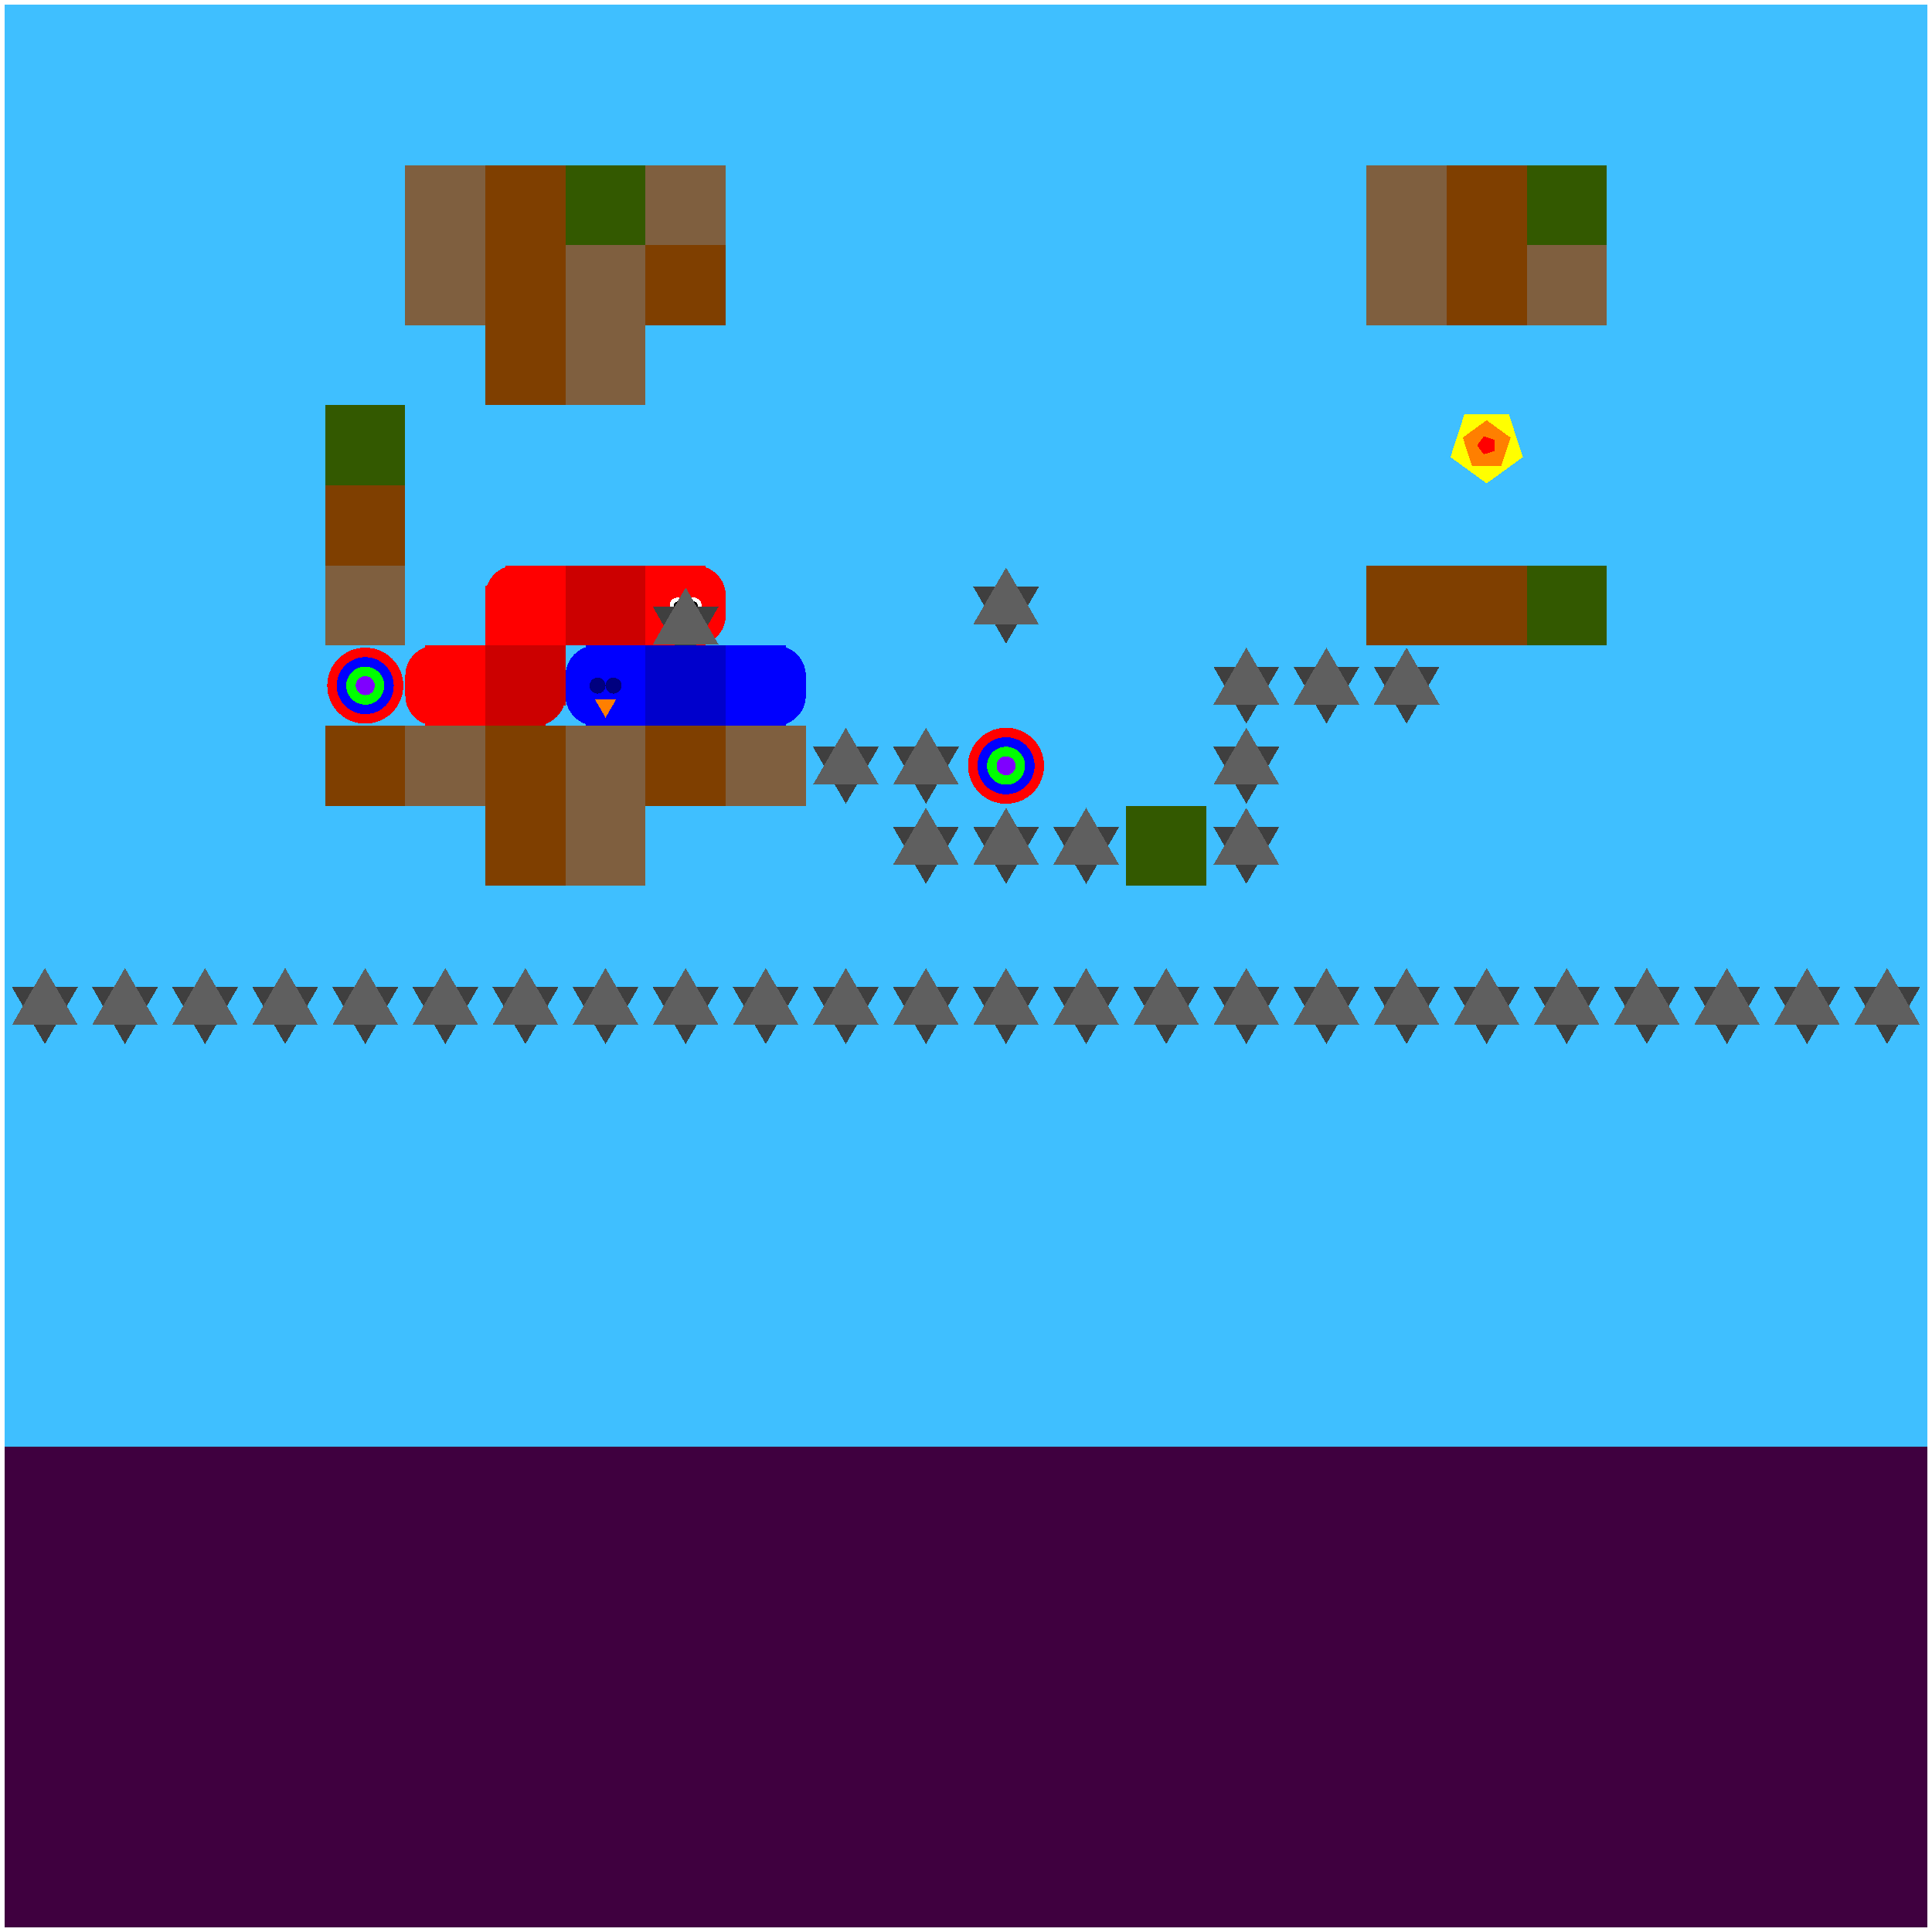
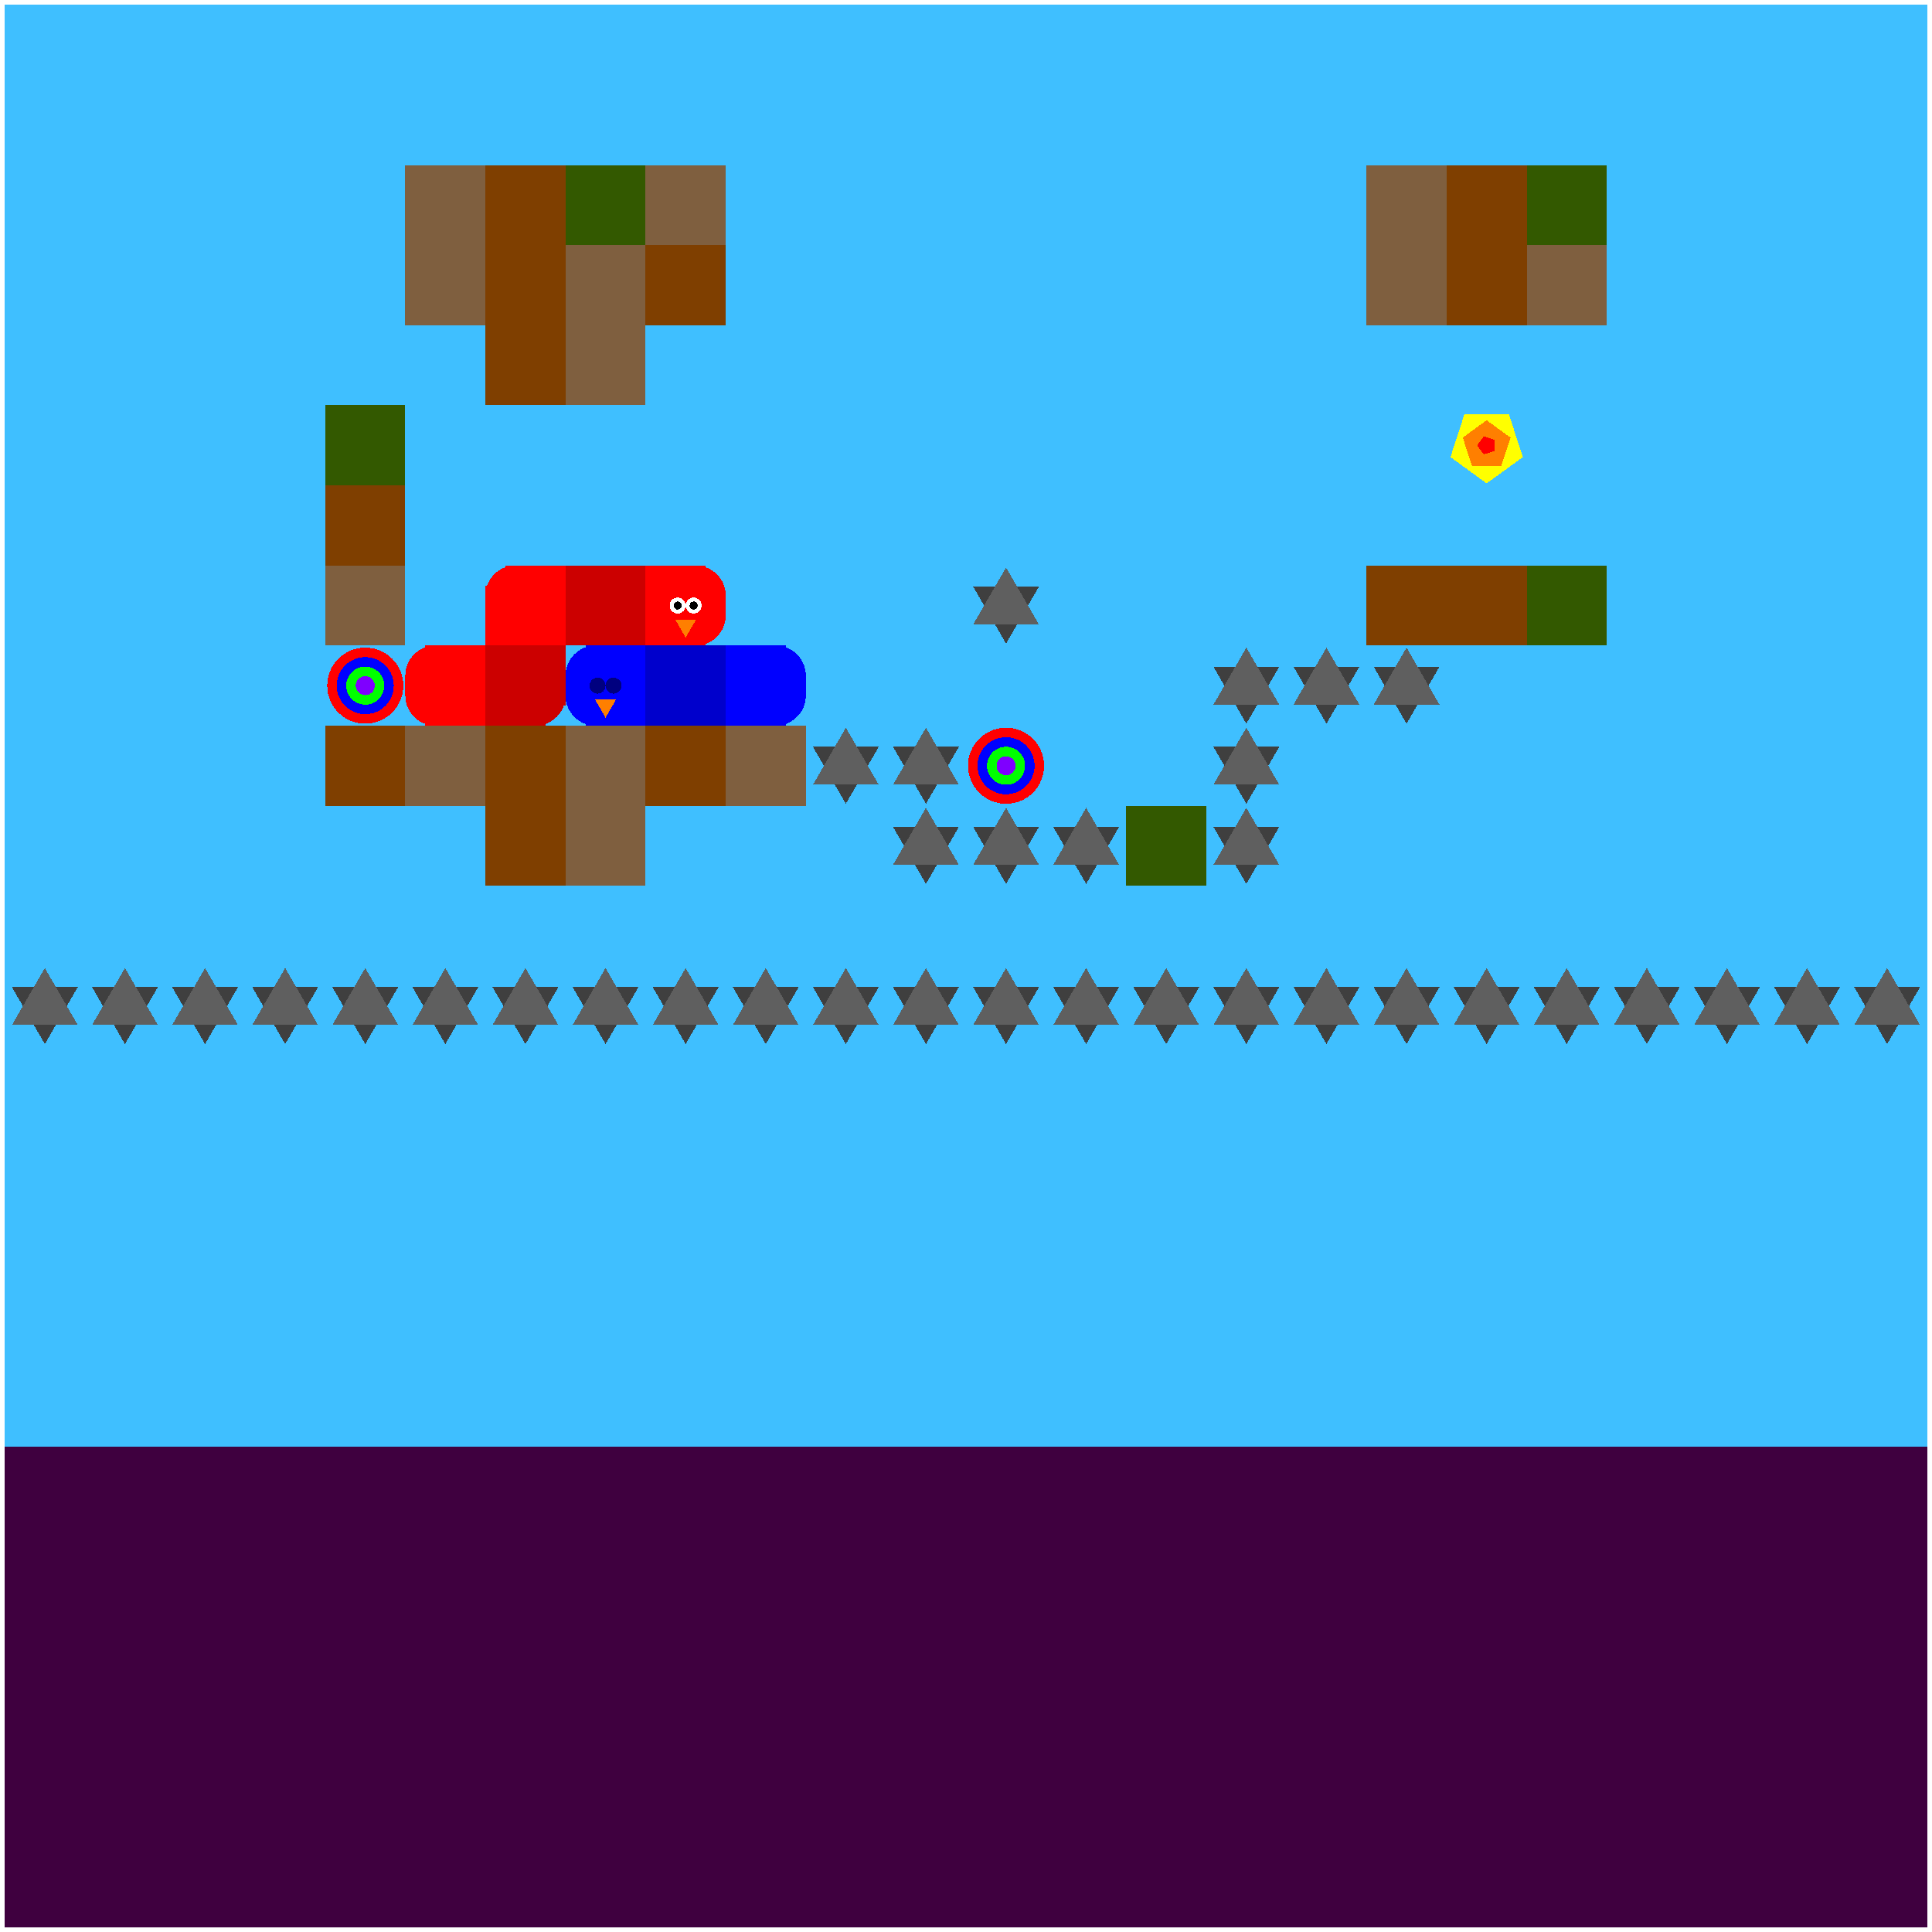
<svg xmlns="http://www.w3.org/2000/svg" version="1.1" width="403" height="403" viewBox="-1 -1 402 402" preserveAspectRatio="none" shape-rendering="crispEdges">
  <rect x="0" y="0" width="400" height="300" style="fill:rgb(63,191,255);" />
  <rect x="0" y="300" width="400" height="100" style="fill:rgb(63,0,63);" />
  <polygon points="8.333,216.25 15.189,204.375 1.477,204.375 8.333,216.25 " style="fill:rgb(63,63,63)" />
  <polygon points="15.189,212.292 8.333,200.417 1.477,212.292 15.189,212.292 " style="fill:rgb(95,95,95)" />
  <polygon points="25,216.25 31.856,204.375 18.144,204.375 25,216.25 " style="fill:rgb(63,63,63)" />
  <polygon points="31.856,212.292 25,200.417 18.144,212.292 31.856,212.292 " style="fill:rgb(95,95,95)" />
  <polygon points="41.667,216.25 48.523,204.375 34.811,204.375 41.667,216.25 " style="fill:rgb(63,63,63)" />
  <polygon points="48.523,212.292 41.667,200.417 34.811,212.292 48.523,212.292 " style="fill:rgb(95,95,95)" />
  <polygon points="58.333,216.25 65.189,204.375 51.477,204.375 58.333,216.25 " style="fill:rgb(63,63,63)" />
  <polygon points="65.189,212.292 58.333,200.417 51.477,212.292 65.189,212.292 " style="fill:rgb(95,95,95)" />
  <rect x="66.667" y="83.333" width="16.667" height="16.667" style="fill:rgb(51,89,0);" />
  <rect x="66.667" y="100" width="16.667" height="16.667" style="fill:rgb(127,63,0);" />
  <rect x="66.667" y="116.667" width="16.667" height="16.667" style="fill:rgb(127,95,63);" />
  <circle cx="75" cy="141.667" r="7.917" style="fill:rgb(255,0,0);stroke-width:1" />
  <circle cx="75" cy="141.667" r="5.938" style="fill:rgb(0,0,255);stroke-width:1" />
  <circle cx="75" cy="141.667" r="3.958" style="fill:rgb(0,255,0);stroke-width:1" />
  <circle cx="75" cy="141.667" r="1.979" style="fill:rgb(127,0,255);stroke-width:1" />
  <rect x="66.667" y="150" width="16.667" height="16.667" style="fill:rgb(127,63,0);" />
  <polygon points="75,216.25 81.856,204.375 68.144,204.375 75,216.25 " style="fill:rgb(63,63,63)" />
  <polygon points="81.856,212.292 75,200.417 68.144,212.292 81.856,212.292 " style="fill:rgb(95,95,95)" />
  <g style="fill:rgb(127,95,63);">
    <rect x="83.333" y="33.333" width="16.667" height="16.667" />
    <rect x="83.333" y="50" width="16.667" height="16.667" />
    <rect x="83.333" y="150" width="16.667" height="16.667" />
  </g>
  <polygon points="91.667,216.25 98.523,204.375 84.811,204.375 91.667,216.25 " style="fill:rgb(63,63,63)" />
  <polygon points="98.523,212.292 91.667,200.417 84.811,212.292 98.523,212.292 " style="fill:rgb(95,95,95)" />
  <g style="fill:rgb(127,63,0);">
    <rect x="100" y="33.333" width="16.667" height="16.667" />
    <rect x="100" y="50" width="16.667" height="16.667" />
    <rect x="100" y="66.667" width="16.667" height="16.667" />
    <rect x="100" y="150" width="16.667" height="16.667" />
    <rect x="100" y="166.667" width="16.667" height="16.667" />
  </g>
  <polygon points="108.333,216.25 115.189,204.375 101.477,204.375 108.333,216.25 " style="fill:rgb(63,63,63)" />
  <polygon points="115.189,212.292 108.333,200.417 101.477,212.292 115.189,212.292 " style="fill:rgb(95,95,95)" />
  <rect x="116.667" y="33.333" width="16.667" height="16.667" style="fill:rgb(51,89,0);" />
  <g style="fill:rgb(127,95,63);">
    <rect x="116.667" y="50" width="16.667" height="16.667" />
    <rect x="116.667" y="66.667" width="16.667" height="16.667" />
    <rect x="116.667" y="150" width="16.667" height="16.667" />
    <rect x="116.667" y="166.667" width="16.667" height="16.667" />
  </g>
  <polygon points="125,216.25 131.856,204.375 118.144,204.375 125,216.25 " style="fill:rgb(63,63,63)" />
  <polygon points="131.856,212.292 125,200.417 118.144,212.292 131.856,212.292 " style="fill:rgb(95,95,95)" />
  <rect x="133.333" y="33.333" width="16.667" height="16.667" style="fill:rgb(127,95,63);" />
-   <rect x="133.333" y="50" width="16.667" height="16.667" style="fill:rgb(127,63,0);" />
-   <polygon points="141.667,132.917 148.523,121.042 134.811,121.042 141.667,132.917 " style="fill:rgb(63,63,63)" />
-   <polygon points="148.523,128.958 141.667,117.083 134.811,128.958 148.523,128.958 " style="fill:rgb(95,95,95)" />
-   <rect x="133.333" y="150" width="16.667" height="16.667" style="fill:rgb(127,63,0);" />
+   <g style="fill:rgb(127,63,0);">
+     <rect x="133.333" y="50" width="16.667" height="16.667" />
+     <rect x="133.333" y="150" width="16.667" height="16.667" />
+   </g>
  <polygon points="141.667,216.25 148.523,204.375 134.811,204.375 141.667,216.25 " style="fill:rgb(63,63,63)" />
  <polygon points="148.523,212.292 141.667,200.417 134.811,212.292 148.523,212.292 " style="fill:rgb(95,95,95)" />
  <rect x="150" y="150" width="16.667" height="16.667" style="fill:rgb(127,95,63);" />
  <polygon points="158.333,216.25 165.189,204.375 151.477,204.375 158.333,216.25 " style="fill:rgb(63,63,63)" />
  <polygon points="165.189,212.292 158.333,200.417 151.477,212.292 165.189,212.292 " style="fill:rgb(95,95,95)" />
  <polygon points="175,166.25 181.856,154.375 168.144,154.375 175,166.25 " style="fill:rgb(63,63,63)" />
  <polygon points="181.856,162.292 175,150.417 168.144,162.292 181.856,162.292 " style="fill:rgb(95,95,95)" />
  <polygon points="175,216.25 181.856,204.375 168.144,204.375 175,216.25 " style="fill:rgb(63,63,63)" />
  <polygon points="181.856,212.292 175,200.417 168.144,212.292 181.856,212.292 " style="fill:rgb(95,95,95)" />
  <polygon points="191.667,166.25 198.523,154.375 184.811,154.375 191.667,166.25 " style="fill:rgb(63,63,63)" />
  <polygon points="198.523,162.292 191.667,150.417 184.811,162.292 198.523,162.292 " style="fill:rgb(95,95,95)" />
  <polygon points="191.667,182.917 198.523,171.042 184.811,171.042 191.667,182.917 " style="fill:rgb(63,63,63)" />
  <polygon points="198.523,178.958 191.667,167.083 184.811,178.958 198.523,178.958 " style="fill:rgb(95,95,95)" />
  <polygon points="191.667,216.25 198.523,204.375 184.811,204.375 191.667,216.25 " style="fill:rgb(63,63,63)" />
  <polygon points="198.523,212.292 191.667,200.417 184.811,212.292 198.523,212.292 " style="fill:rgb(95,95,95)" />
  <polygon points="208.333,132.917 215.189,121.042 201.477,121.042 208.333,132.917 " style="fill:rgb(63,63,63)" />
  <polygon points="215.189,128.958 208.333,117.083 201.477,128.958 215.189,128.958 " style="fill:rgb(95,95,95)" />
  <circle cx="208.333" cy="158.333" r="7.917" style="fill:rgb(255,0,0);stroke-width:1" />
  <circle cx="208.333" cy="158.333" r="5.938" style="fill:rgb(0,0,255);stroke-width:1" />
  <circle cx="208.333" cy="158.333" r="3.958" style="fill:rgb(0,255,0);stroke-width:1" />
  <circle cx="208.333" cy="158.333" r="1.979" style="fill:rgb(127,0,255);stroke-width:1" />
  <polygon points="208.333,182.917 215.189,171.042 201.477,171.042 208.333,182.917 " style="fill:rgb(63,63,63)" />
  <polygon points="215.189,178.958 208.333,167.083 201.477,178.958 215.189,178.958 " style="fill:rgb(95,95,95)" />
  <polygon points="208.333,216.25 215.189,204.375 201.477,204.375 208.333,216.25 " style="fill:rgb(63,63,63)" />
  <polygon points="215.189,212.292 208.333,200.417 201.477,212.292 215.189,212.292 " style="fill:rgb(95,95,95)" />
  <polygon points="225,182.917 231.856,171.042 218.144,171.042 225,182.917 " style="fill:rgb(63,63,63)" />
  <polygon points="231.856,178.958 225,167.083 218.144,178.958 231.856,178.958 " style="fill:rgb(95,95,95)" />
  <polygon points="225,216.25 231.856,204.375 218.144,204.375 225,216.25 " style="fill:rgb(63,63,63)" />
  <polygon points="231.856,212.292 225,200.417 218.144,212.292 231.856,212.292 " style="fill:rgb(95,95,95)" />
  <rect x="233.333" y="166.667" width="16.667" height="16.667" style="fill:rgb(51,89,0);" />
  <polygon points="241.667,216.25 248.523,204.375 234.811,204.375 241.667,216.25 " style="fill:rgb(63,63,63)" />
  <polygon points="248.523,212.292 241.667,200.417 234.811,212.292 248.523,212.292 " style="fill:rgb(95,95,95)" />
  <polygon points="258.333,149.583 265.189,137.708 251.477,137.708 258.333,149.583 " style="fill:rgb(63,63,63)" />
  <polygon points="265.189,145.625 258.333,133.75 251.477,145.625 265.189,145.625 " style="fill:rgb(95,95,95)" />
  <polygon points="258.333,166.25 265.189,154.375 251.477,154.375 258.333,166.25 " style="fill:rgb(63,63,63)" />
  <polygon points="265.189,162.292 258.333,150.417 251.477,162.292 265.189,162.292 " style="fill:rgb(95,95,95)" />
  <polygon points="258.333,182.917 265.189,171.042 251.477,171.042 258.333,182.917 " style="fill:rgb(63,63,63)" />
  <polygon points="265.189,178.958 258.333,167.083 251.477,178.958 265.189,178.958 " style="fill:rgb(95,95,95)" />
  <polygon points="258.333,216.25 265.189,204.375 251.477,204.375 258.333,216.25 " style="fill:rgb(63,63,63)" />
  <polygon points="265.189,212.292 258.333,200.417 251.477,212.292 265.189,212.292 " style="fill:rgb(95,95,95)" />
  <polygon points="275,149.583 281.856,137.708 268.144,137.708 275,149.583 " style="fill:rgb(63,63,63)" />
  <polygon points="281.856,145.625 275,133.75 268.144,145.625 281.856,145.625 " style="fill:rgb(95,95,95)" />
  <polygon points="275,216.25 281.856,204.375 268.144,204.375 275,216.25 " style="fill:rgb(63,63,63)" />
  <polygon points="281.856,212.292 275,200.417 268.144,212.292 281.856,212.292 " style="fill:rgb(95,95,95)" />
  <g style="fill:rgb(127,95,63);">
    <rect x="283.333" y="33.333" width="16.667" height="16.667" />
    <rect x="283.333" y="50" width="16.667" height="16.667" />
  </g>
  <rect x="283.333" y="116.667" width="16.667" height="16.667" style="fill:rgb(127,63,0);" />
  <polygon points="291.667,149.583 298.523,137.708 284.811,137.708 291.667,149.583 " style="fill:rgb(63,63,63)" />
  <polygon points="298.523,145.625 291.667,133.75 284.811,145.625 298.523,145.625 " style="fill:rgb(95,95,95)" />
  <polygon points="291.667,216.25 298.523,204.375 284.811,204.375 291.667,216.25 " style="fill:rgb(63,63,63)" />
  <polygon points="298.523,212.292 291.667,200.417 284.811,212.292 298.523,212.292 " style="fill:rgb(95,95,95)" />
  <g style="fill:rgb(127,63,0);">
    <rect x="300" y="33.333" width="16.667" height="16.667" />
    <rect x="300" y="50" width="16.667" height="16.667" />
  </g>
  <polygon points="308.333,99.583 315.863,94.113 312.987,85.262 303.68,85.262 300.804,94.113 308.333,99.583 " style="fill:rgb(255,255,0)" />
  <polygon points="311.405,95.894 313.303,90.052 308.333,86.442 303.364,90.052 305.262,95.894 311.405,95.894 " style="fill:rgb(255,127,0)" />
  <polygon points="309.935,92.83 309.935,90.503 307.722,89.784 306.354,91.667 307.722,93.549 309.935,92.83 " style="fill:rgb(255,0,0)" />
  <rect x="300" y="116.667" width="16.667" height="16.667" style="fill:rgb(127,63,0);" />
  <polygon points="308.333,216.25 315.189,204.375 301.477,204.375 308.333,216.25 " style="fill:rgb(63,63,63)" />
  <polygon points="315.189,212.292 308.333,200.417 301.477,212.292 315.189,212.292 " style="fill:rgb(95,95,95)" />
  <rect x="316.667" y="33.333" width="16.667" height="16.667" style="fill:rgb(51,89,0);" />
  <rect x="316.667" y="50" width="16.667" height="16.667" style="fill:rgb(127,95,63);" />
  <rect x="316.667" y="116.667" width="16.667" height="16.667" style="fill:rgb(51,89,0);" />
  <polygon points="325,216.25 331.856,204.375 318.144,204.375 325,216.25 " style="fill:rgb(63,63,63)" />
  <polygon points="331.856,212.292 325,200.417 318.144,212.292 331.856,212.292 " style="fill:rgb(95,95,95)" />
  <polygon points="341.667,216.25 348.523,204.375 334.811,204.375 341.667,216.25 " style="fill:rgb(63,63,63)" />
  <polygon points="348.523,212.292 341.667,200.417 334.811,212.292 348.523,212.292 " style="fill:rgb(95,95,95)" />
  <polygon points="358.333,216.25 365.189,204.375 351.477,204.375 358.333,216.25 " style="fill:rgb(63,63,63)" />
  <polygon points="365.189,212.292 358.333,200.417 351.477,212.292 365.189,212.292 " style="fill:rgb(95,95,95)" />
  <polygon points="375,216.25 381.856,204.375 368.144,204.375 375,216.25 " style="fill:rgb(63,63,63)" />
  <polygon points="381.856,212.292 375,200.417 368.144,212.292 381.856,212.292 " style="fill:rgb(95,95,95)" />
  <polygon points="391.667,216.25 398.523,204.375 384.811,204.375 391.667,216.25 " style="fill:rgb(63,63,63)" />
  <polygon points="398.523,212.292 391.667,200.417 384.811,212.292 398.523,212.292 " style="fill:rgb(95,95,95)" />
  <g style="fill:rgb(255,0,0);">
    <rect x="133.333" y="122.917" width="16.667" height="4.167" />
    <rect x="139.583" y="116.667" width="4.167" height="16.667" />
    <rect x="133.333" y="116.667" width="12.5" height="12.5" />
    <rect x="133.333" y="120.833" width="12.5" height="12.5" />
  </g>
  <circle cx="143.75" cy="122.917" r="6.25" style="fill:rgb(255,0,0);stroke-width:1" />
  <circle cx="143.75" cy="127.083" r="6.25" style="fill:rgb(255,0,0);stroke-width:1" />
  <circle cx="143.333" cy="125" r="1.667" style="fill:rgb(255,255,255);stroke-width:1" />
  <circle cx="143.333" cy="125" r="0.833" style="fill:rgb(0,0,0);stroke-width:1" />
  <circle cx="140" cy="125" r="1.667" style="fill:rgb(255,255,255);stroke-width:1" />
  <circle cx="140" cy="125" r="0.833" style="fill:rgb(0,0,0);stroke-width:1" />
  <polygon points="139.502,127.917 141.667,131.667 143.832,127.917 139.502,127.917 " style="fill:rgb(255,127,0)" />
-   <polygon points="141.667,137.083 148.523,125.208 134.811,125.208 141.667,137.083 " style="fill:rgb(63,63,63)" />
-   <polygon points="148.523,133.125 141.667,121.25 134.811,133.125 148.523,133.125 " style="fill:rgb(95,95,95)" />
  <g style="fill:rgb(204,0,0);">
    <rect x="116.667" y="122.917" width="16.667" height="4.167" />
    <rect x="122.917" y="116.667" width="4.167" height="16.667" />
    <rect x="116.667" y="116.667" width="12.5" height="12.5" />
    <rect x="116.667" y="120.833" width="12.5" height="12.5" />
    <rect x="120.833" y="116.667" width="12.5" height="12.5" />
    <rect x="120.833" y="120.833" width="12.5" height="12.5" />
  </g>
  <g style="fill:rgb(255,0,0);">
    <rect x="100" y="122.917" width="16.667" height="4.167" />
    <rect x="106.25" y="116.667" width="4.167" height="16.667" />
  </g>
  <circle cx="106.25" cy="122.917" r="6.25" style="fill:rgb(255,0,0);stroke-width:1" />
  <g style="fill:rgb(255,0,0);">
    <rect x="100" y="120.833" width="12.5" height="12.5" />
    <rect x="104.167" y="116.667" width="12.5" height="12.5" />
    <rect x="104.167" y="120.833" width="12.5" height="12.5" />
  </g>
  <g style="fill:rgb(204,0,0);">
    <rect x="100" y="139.583" width="16.667" height="4.167" />
    <rect x="106.25" y="133.333" width="4.167" height="16.667" />
    <rect x="100" y="133.333" width="12.5" height="12.5" />
    <rect x="100" y="137.5" width="12.5" height="12.5" />
    <rect x="104.167" y="133.333" width="12.5" height="12.5" />
  </g>
  <circle cx="110.417" cy="143.75" r="6.25" style="fill:rgb(204,0,0);stroke-width:1" />
  <g style="fill:rgb(255,0,0);">
    <rect x="83.333" y="139.583" width="16.667" height="4.167" />
    <rect x="89.583" y="133.333" width="4.167" height="16.667" />
  </g>
  <circle cx="89.583" cy="139.583" r="6.25" style="fill:rgb(255,0,0);stroke-width:1" />
  <circle cx="89.583" cy="143.75" r="6.25" style="fill:rgb(255,0,0);stroke-width:1" />
  <g style="fill:rgb(255,0,0);">
    <rect x="87.5" y="133.333" width="12.5" height="12.5" />
    <rect x="87.5" y="137.5" width="12.5" height="12.5" />
  </g>
  <g style="fill:rgb(0,0,255);">
    <rect x="116.667" y="139.583" width="16.667" height="4.167" />
    <rect x="122.917" y="133.333" width="4.167" height="16.667" />
  </g>
  <circle cx="122.917" cy="139.583" r="6.25" style="fill:rgb(0,0,255);stroke-width:1" />
  <circle cx="122.917" cy="143.75" r="6.25" style="fill:rgb(0,0,255);stroke-width:1" />
  <g style="fill:rgb(0,0,255);">
    <rect x="120.833" y="133.333" width="12.5" height="12.5" />
    <rect x="120.833" y="137.5" width="12.5" height="12.5" />
  </g>
  <circle cx="126.667" cy="141.667" r="1.667" style="fill:rgb(0,0,127);stroke-width:1" />
  <circle cx="123.333" cy="141.667" r="1.667" style="fill:rgb(0,0,127);stroke-width:1" />
  <polygon points="122.835,144.583 125,148.333 127.165,144.583 122.835,144.583 " style="fill:rgb(255,127,0)" />
  <g style="fill:rgb(0,0,204);">
    <rect x="133.333" y="139.583" width="16.667" height="4.167" />
    <rect x="139.583" y="133.333" width="4.167" height="16.667" />
    <rect x="133.333" y="133.333" width="12.5" height="12.5" />
    <rect x="133.333" y="137.5" width="12.5" height="12.5" />
    <rect x="137.5" y="133.333" width="12.5" height="12.5" />
    <rect x="137.5" y="137.5" width="12.5" height="12.5" />
  </g>
  <g style="fill:rgb(0,0,255);">
    <rect x="150" y="139.583" width="16.667" height="4.167" />
    <rect x="156.25" y="133.333" width="4.167" height="16.667" />
    <rect x="150" y="133.333" width="12.5" height="12.5" />
    <rect x="150" y="137.5" width="12.5" height="12.5" />
  </g>
  <circle cx="160.417" cy="139.583" r="6.25" style="fill:rgb(0,0,255);stroke-width:1" />
  <circle cx="160.417" cy="143.75" r="6.25" style="fill:rgb(0,0,255);stroke-width:1" />
</svg>
